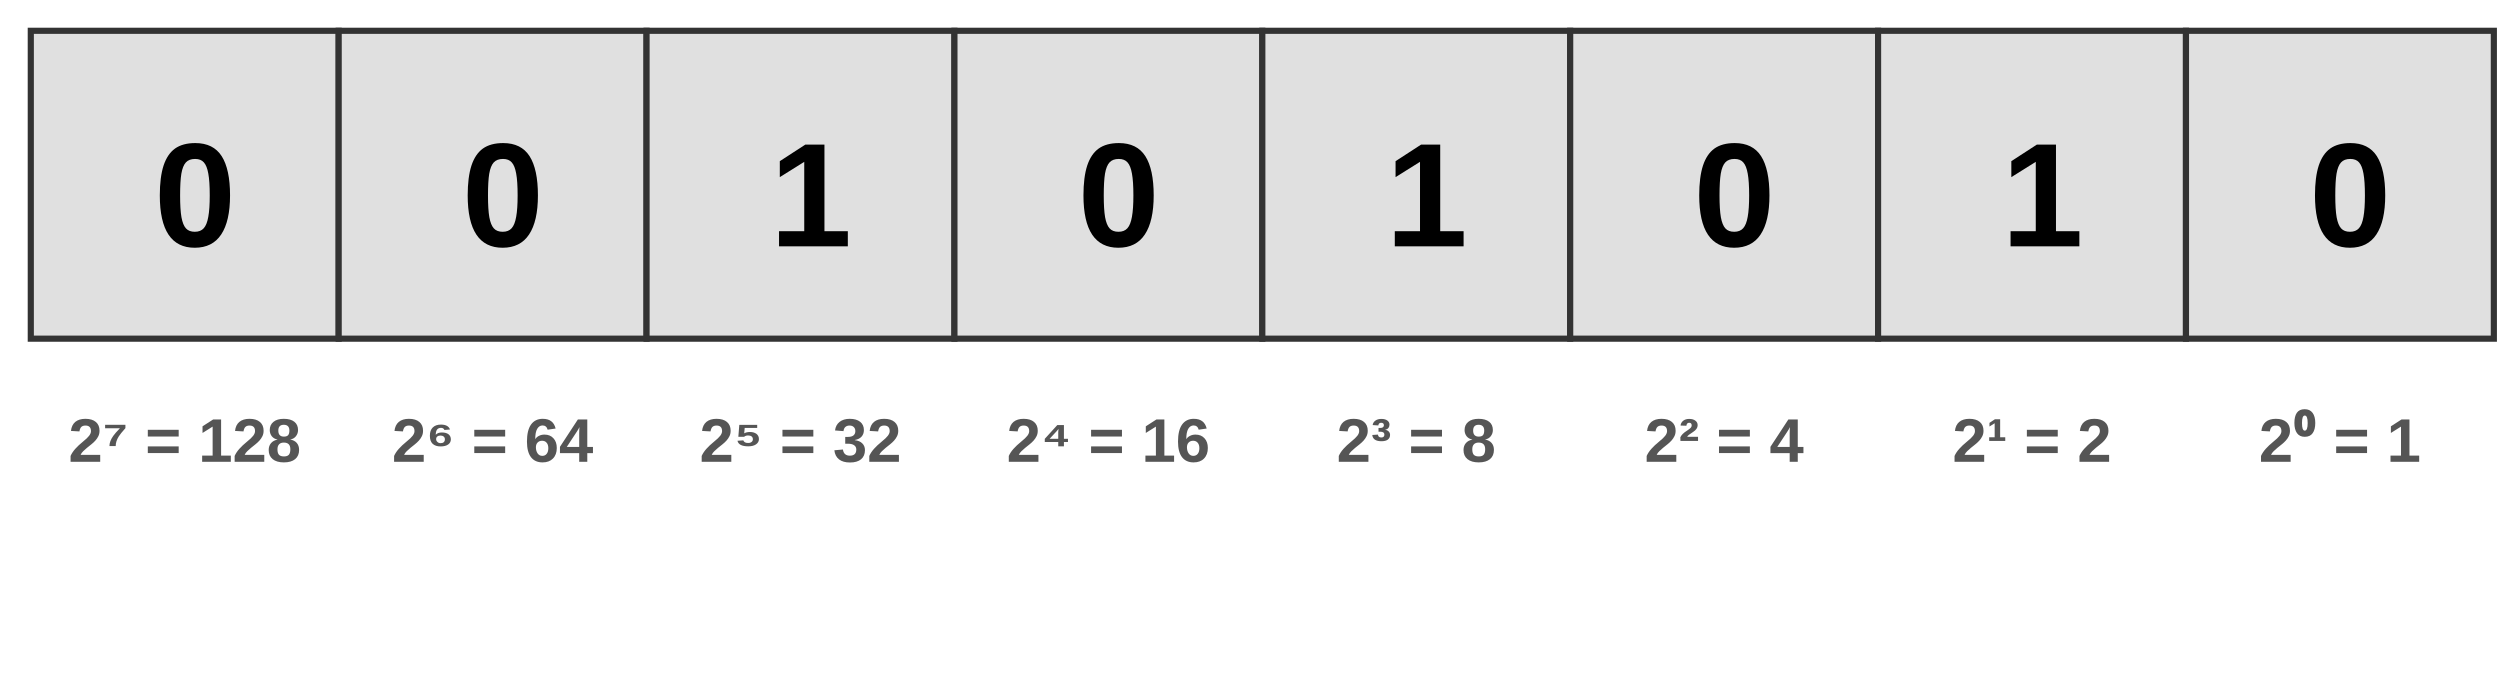
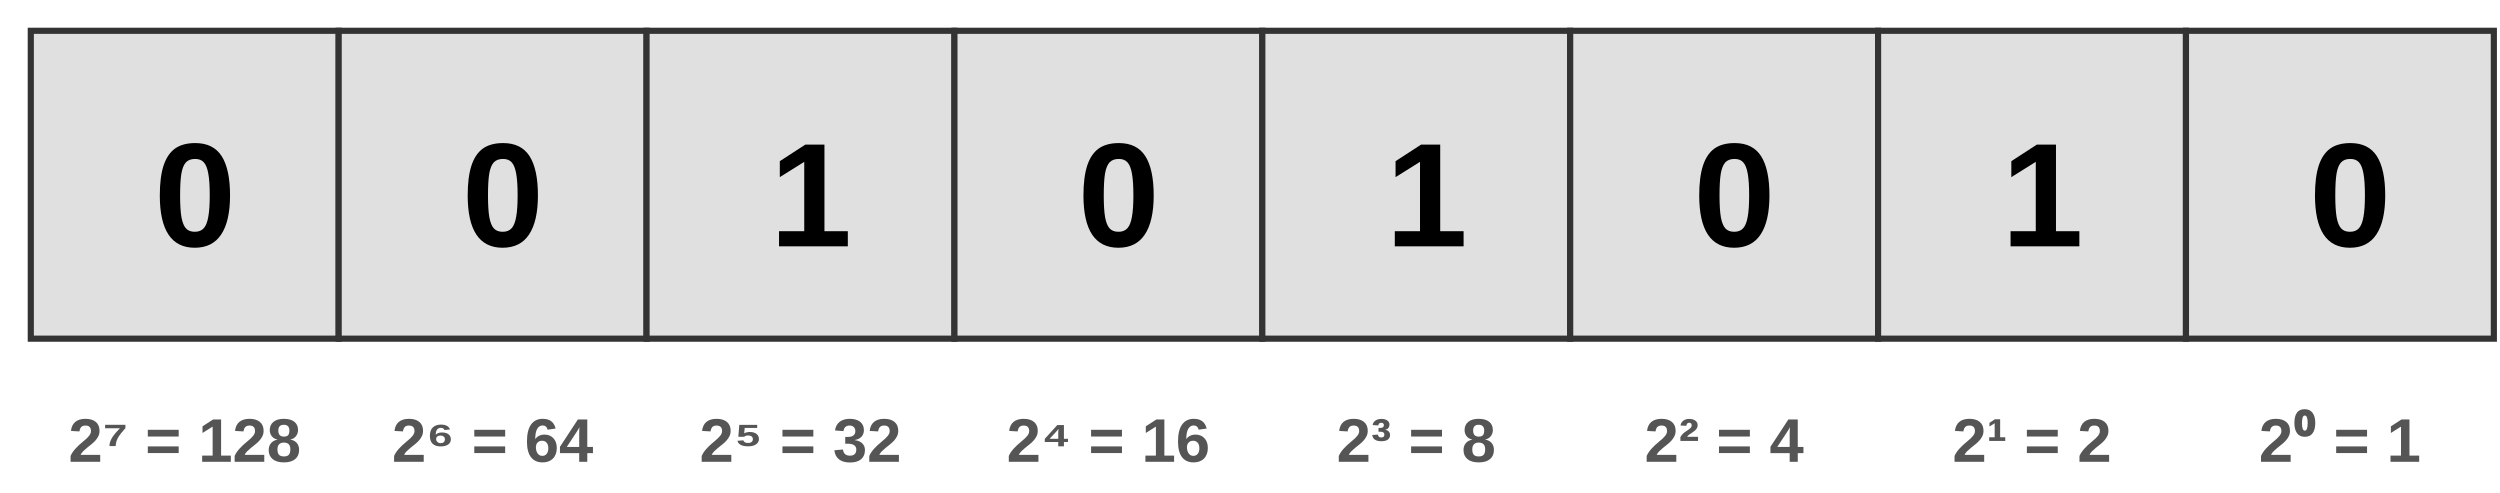
- <svg xmlns="http://www.w3.org/2000/svg" width="812" height="220" font-family="Arial, sans-serif">
+ <svg xmlns="http://www.w3.org/2000/svg" width="812" height="160" font-family="Arial, sans-serif">
  <g transform="translate(10, 10) scale(2)">
    <rect x="0" y="0" width="50" height="50" fill="#e0e0e0" stroke="#333" />
    <rect x="50" y="0" width="50" height="50" fill="#e0e0e0" stroke="#333" />
    <rect x="100" y="0" width="50" height="50" fill="#e0e0e0" stroke="#333" />
    <rect x="150" y="0" width="50" height="50" fill="#e0e0e0" stroke="#333" />
    <rect x="200" y="0" width="50" height="50" fill="#e0e0e0" stroke="#333" />
    <rect x="250" y="0" width="50" height="50" fill="#e0e0e0" stroke="#333" />
    <rect x="300" y="0" width="50" height="50" fill="#e0e0e0" stroke="#333" />
    <rect x="350" y="0" width="50" height="50" fill="#e0e0e0" stroke="#333" />
    <text x="20" y="35" font-size="24" font-weight="bold" fill="#000">0</text>
    <text x="70" y="35" font-size="24" font-weight="bold" fill="#000">0</text>
    <text x="120" y="35" font-size="24" font-weight="bold" fill="#000">1</text>
    <text x="170" y="35" font-size="24" font-weight="bold" fill="#000">0</text>
    <text x="220" y="35" font-size="24" font-weight="bold" fill="#000">1</text>
    <text x="270" y="35" font-size="24" font-weight="bold" fill="#000">0</text>
    <text x="320" y="35" font-size="24" font-weight="bold" fill="#000">1</text>
    <text x="370" y="35" font-size="24" font-weight="bold" fill="#000">0</text>
    <text x="25" y="70" font-size="10" font-weight="bold" fill="#555" text-anchor="middle">2⁷ = 128</text>
    <text x="75" y="70" font-size="10" font-weight="bold" fill="#555" text-anchor="middle">2⁶ = 64</text>
    <text x="125" y="70" font-size="10" font-weight="bold" fill="#555" text-anchor="middle">2⁵ = 32</text>
    <text x="175" y="70" font-size="10" font-weight="bold" fill="#555" text-anchor="middle">2⁴ = 16</text>
    <text x="225" y="70" font-size="10" font-weight="bold" fill="#555" text-anchor="middle">2³ = 8</text>
    <text x="275" y="70" font-size="10" font-weight="bold" fill="#555" text-anchor="middle">2² = 4</text>
    <text x="325" y="70" font-size="10" font-weight="bold" fill="#555" text-anchor="middle">2¹ = 2</text>
    <text x="375" y="70" font-size="10" font-weight="bold" fill="#555" text-anchor="middle">2⁰ = 1</text>
  </g>
</svg>
